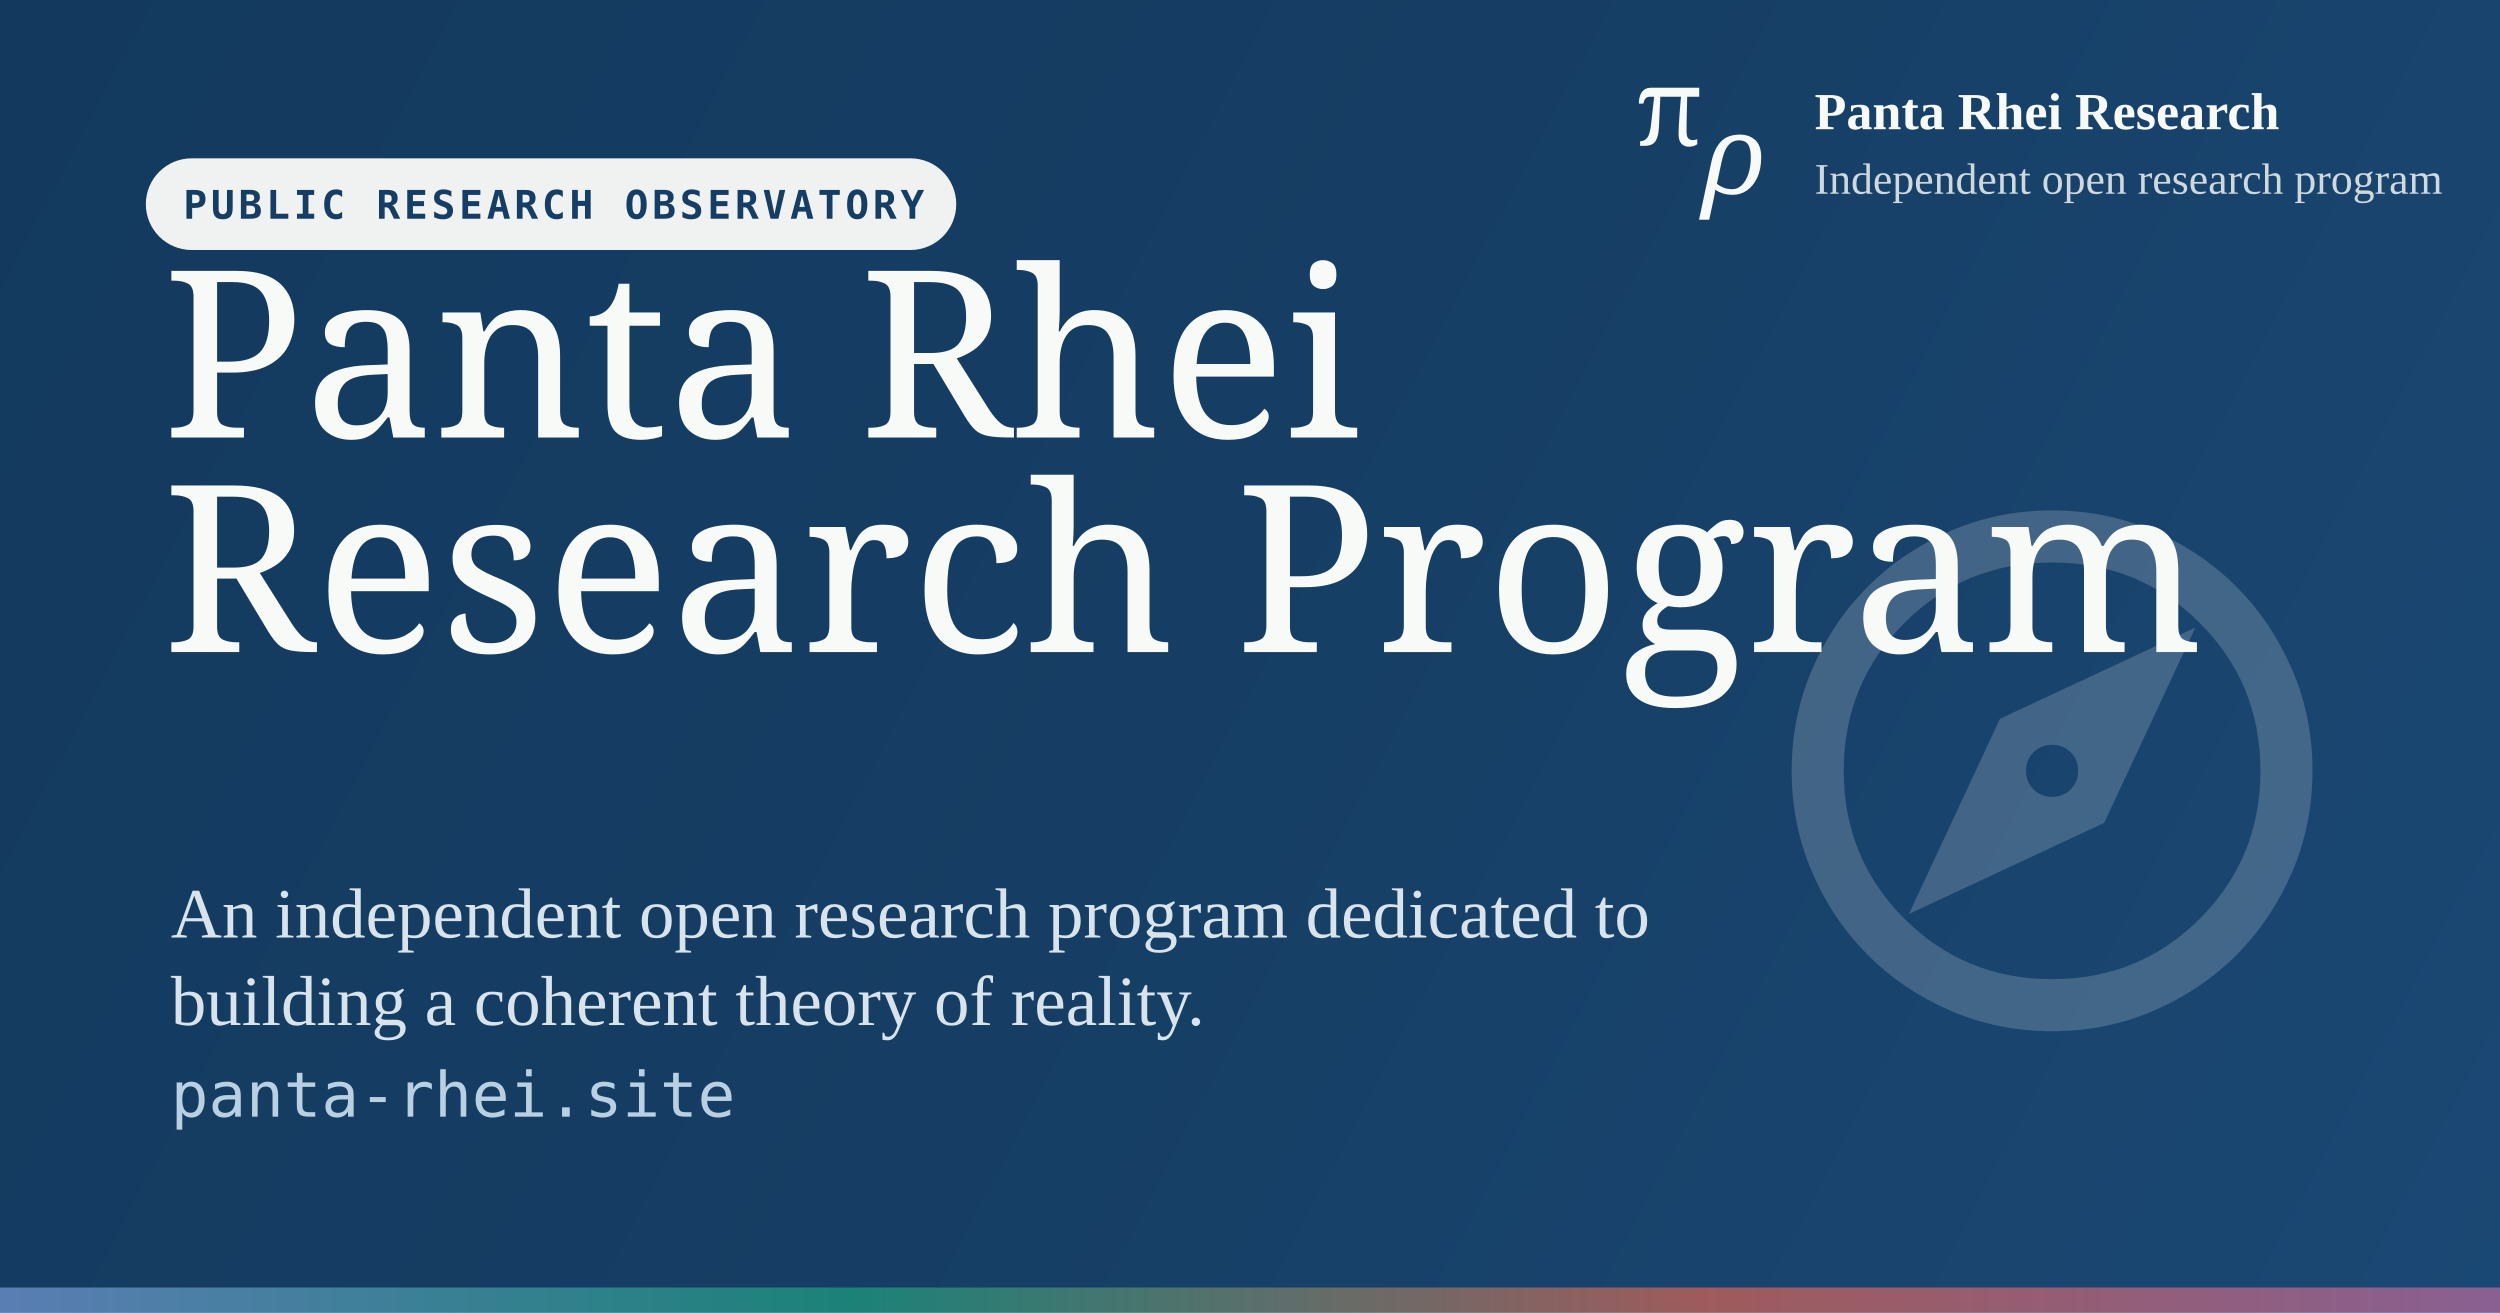
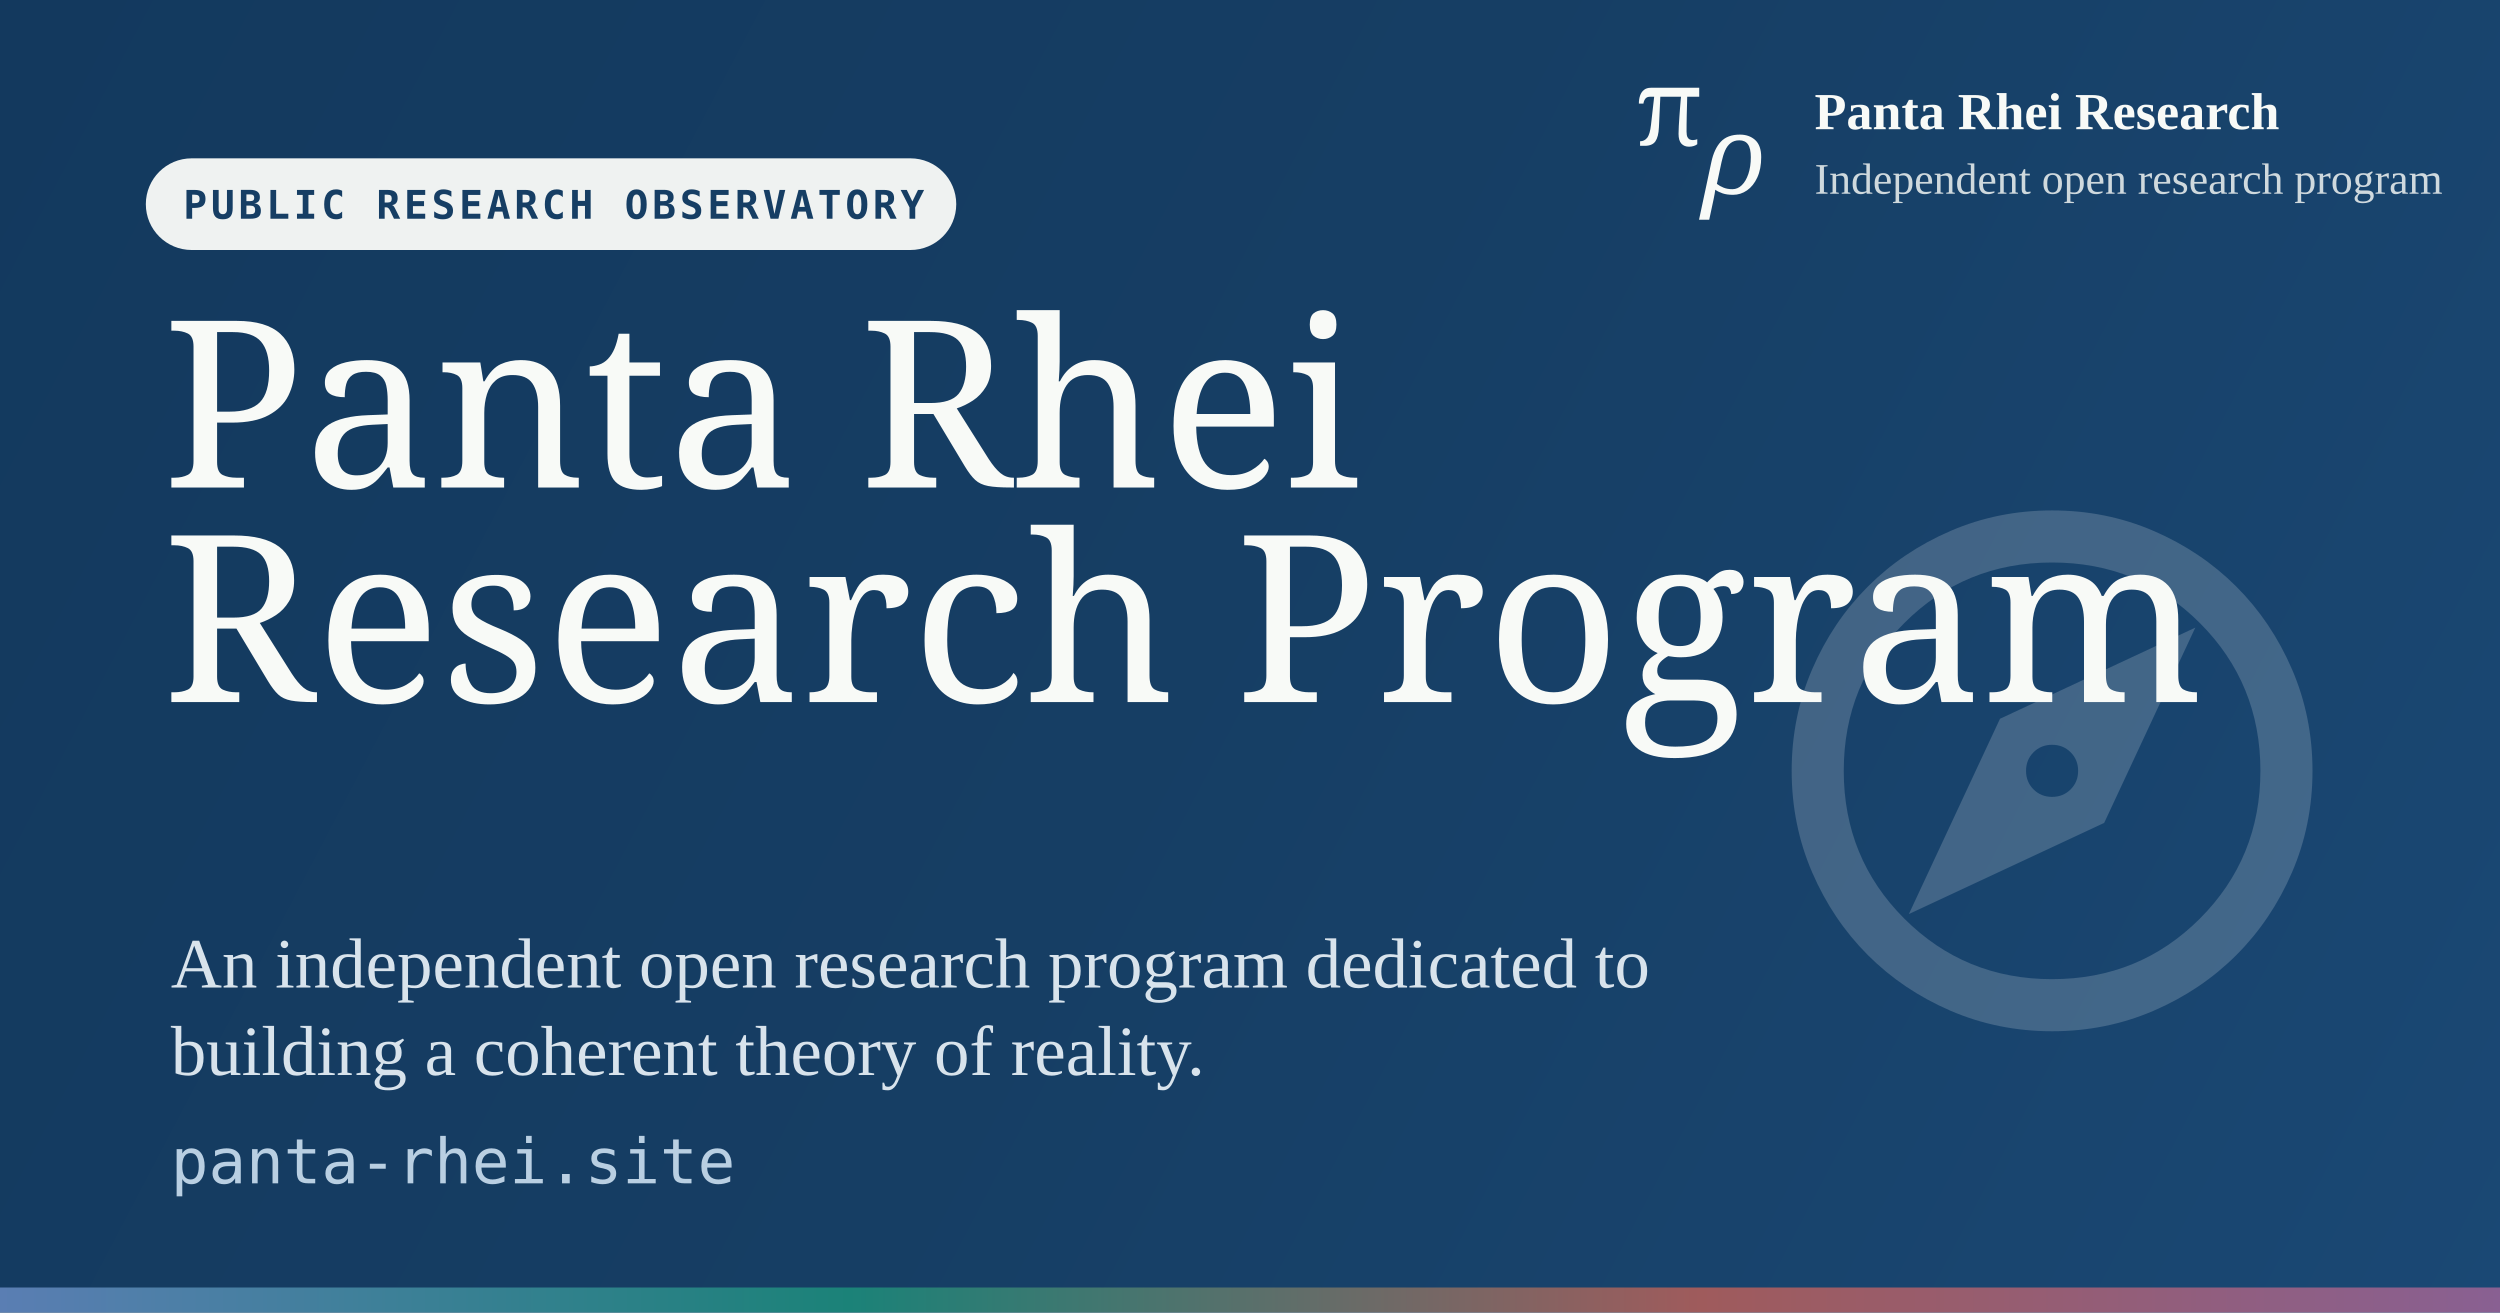
<svg xmlns="http://www.w3.org/2000/svg" width="1200" height="630" viewBox="0 0 1200 630" role="img" aria-label="Panta Rhei preview card for Panta Rhei Research Program.">
  <defs>
    <style>
      @font-face { font-family: "EB Garamond OG"; src: url("../fonts-local/EBGaramond-Regular.ttf"); }
      @font-face { font-family: "Source Sans 3 OG"; src: url("../fonts-local/SourceSans3-Regular.ttf"); }
      @font-face { font-family: "Source Code Pro OG"; src: url("../fonts-local/SourceCodePro-Regular.ttf"); }
    </style>
    <linearGradient id="spectrum-rule" x1="0" y1="0" x2="1200" y2="0" gradientUnits="userSpaceOnUse">
      <stop offset="0%" stop-color="#5A7EB3" />
      <stop offset="34%" stop-color="#1B8278" />
      <stop offset="68%" stop-color="#9F5B5C" />
      <stop offset="100%" stop-color="#896092" />
    </linearGradient>
  </defs>
  <linearGradient id="panta-og-dark-gradient" x1="0" y1="0" x2="1200" y2="630" gradientUnits="userSpaceOnUse">
    <stop offset="0%" stop-color="#13395E" />
    <stop offset="48%" stop-color="#163E64" />
    <stop offset="100%" stop-color="#1A4874" />
  </linearGradient>
  <rect width="1200" height="630" fill="url(#panta-og-dark-gradient)" />
  <rect x="0" y="618" width="1200" height="12" fill="url(#spectrum-rule)" />
  <svg x="835" y="220" width="300" height="300" viewBox="0 -960 960 960" opacity="0.18" aria-hidden="true">
    <path d="m260-260 300-140 140-300-300 140-140 300Zm220-180q-17 0-28.5-11.5T440-480q0-17 11.5-28.5T480-520q17 0 28.5 11.5T520-480q0 17-11.5 28.5T480-440Zm0 360q-83 0-156-31.5T197-197q-54-54-85.5-127T80-480q0-83 31.5-156T197-763q54-54 127-85.5T480-880q83 0 156 31.5T763-763q54 54 85.5 127T880-480q0 83-31.5 156T763-197q-54 54-127 85.5T480-80Zm0-80q134 0 227-93t93-227q0-134-93-227t-227-93q-134 0-227 93t-93 227q0 134 93 227t227 93Zm0-320Z" fill="#FFFFFF" />
  </svg>
  <g transform="translate(785 26)" fill="#F8FAF7">
    <text x="0" y="44" font-family="EB Garamond OG, Georgia, serif" font-size="52" font-weight="400">π</text>
    <text x="31" y="67" font-family="EB Garamond OG, Georgia, serif" font-size="52" font-style="italic" font-weight="400">ρ</text>
    <text x="86" y="36" font-family="Source Sans 3 OG, Inter, Arial, sans-serif" font-size="25" font-weight="700">Panta Rhei Research</text>
    <text x="86" y="67" font-family="Source Sans 3 OG, Inter, Arial, sans-serif" font-size="21" opacity="0.82">Independent open research program</text>
  </g>
  <g transform="translate(70 76)">
    <rect width="389" height="44" rx="22" fill="#F8FAF7" opacity="0.96" />
    <text x="18" y="29" font-family="Source Code Pro OG, ui-monospace, monospace" font-size="19" font-weight="700" letter-spacing="1.8" fill="#163E64">PUBLIC RESEARCH OBSERVATORY</text>
  </g>
  <text font-family="EB Garamond OG, Georgia, serif" font-size="112" font-weight="400" fill="#F8FAF7">
-     <tspan x="78" y="210">Panta Rhei</tspan>
-     <tspan x="78" y="313">Research Program</tspan>
+     <tspan x="78" y="234">Panta Rhei</tspan>
+     <tspan x="78" y="337">Research Program</tspan>
  </text>
  <text font-family="Source Sans 3 OG, Inter, Arial, sans-serif" font-size="34" font-weight="400" fill="#D8E3EC">
-     <tspan x="82" y="450">An independent open research program dedicated to</tspan>
-     <tspan x="82" y="492">building a coherent theory of reality.</tspan>
+     <tspan x="82" y="474">An independent open research program dedicated to</tspan>
+     <tspan x="82" y="516">building a coherent theory of reality.</tspan>
  </text>
-   <text x="82" y="536" font-family="Source Code Pro OG, ui-monospace, monospace" font-size="30" font-weight="500" fill="#B9CFE2">panta-rhei.site</text>
+   <text x="82" y="568" font-family="Source Code Pro OG, ui-monospace, monospace" font-size="30" font-weight="500" fill="#B9CFE2">panta-rhei.site</text>
</svg>
